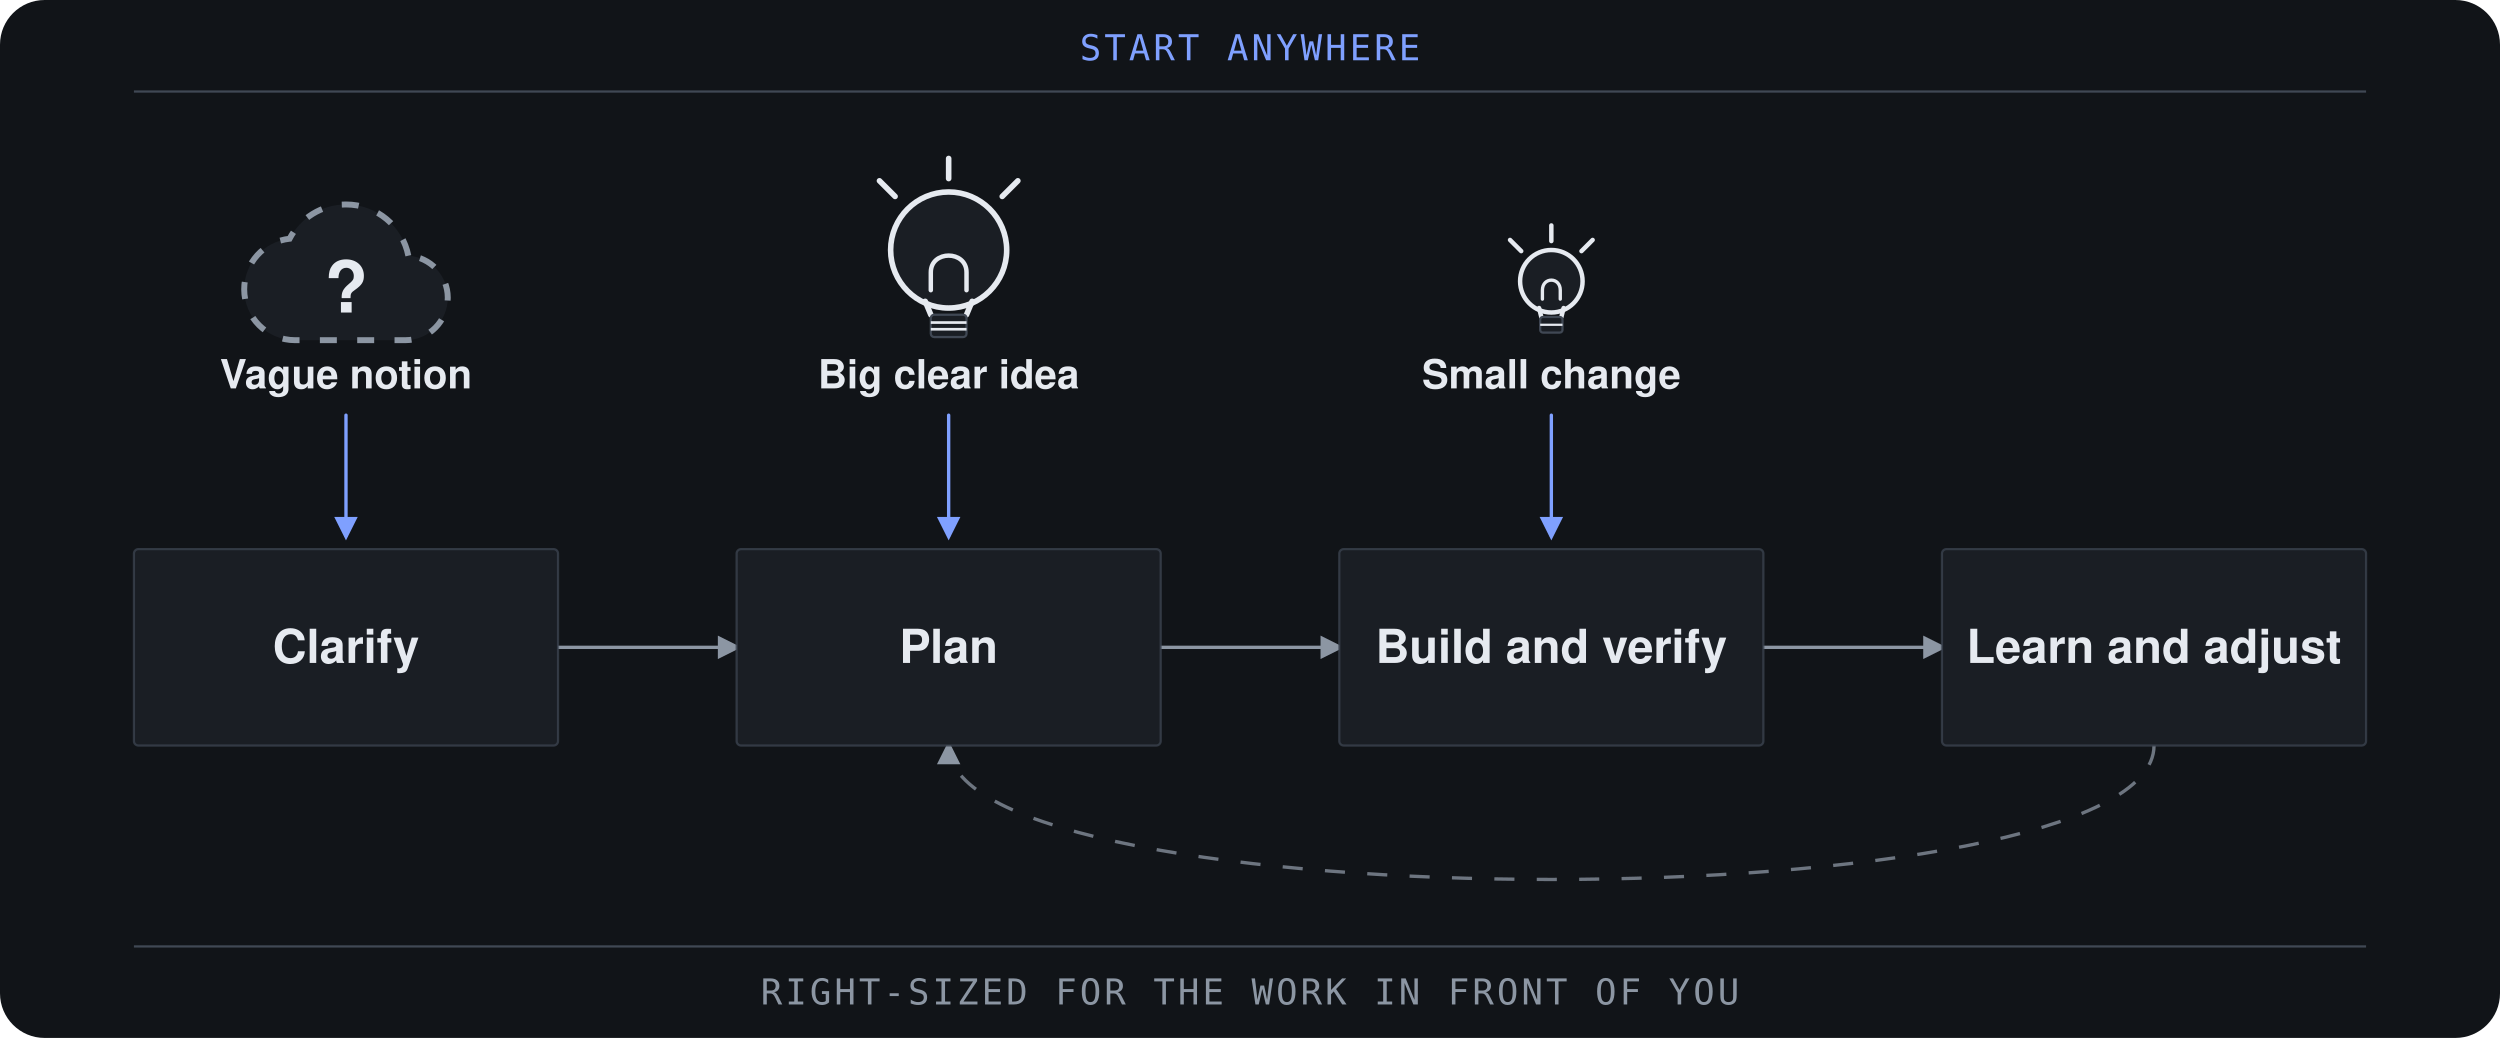
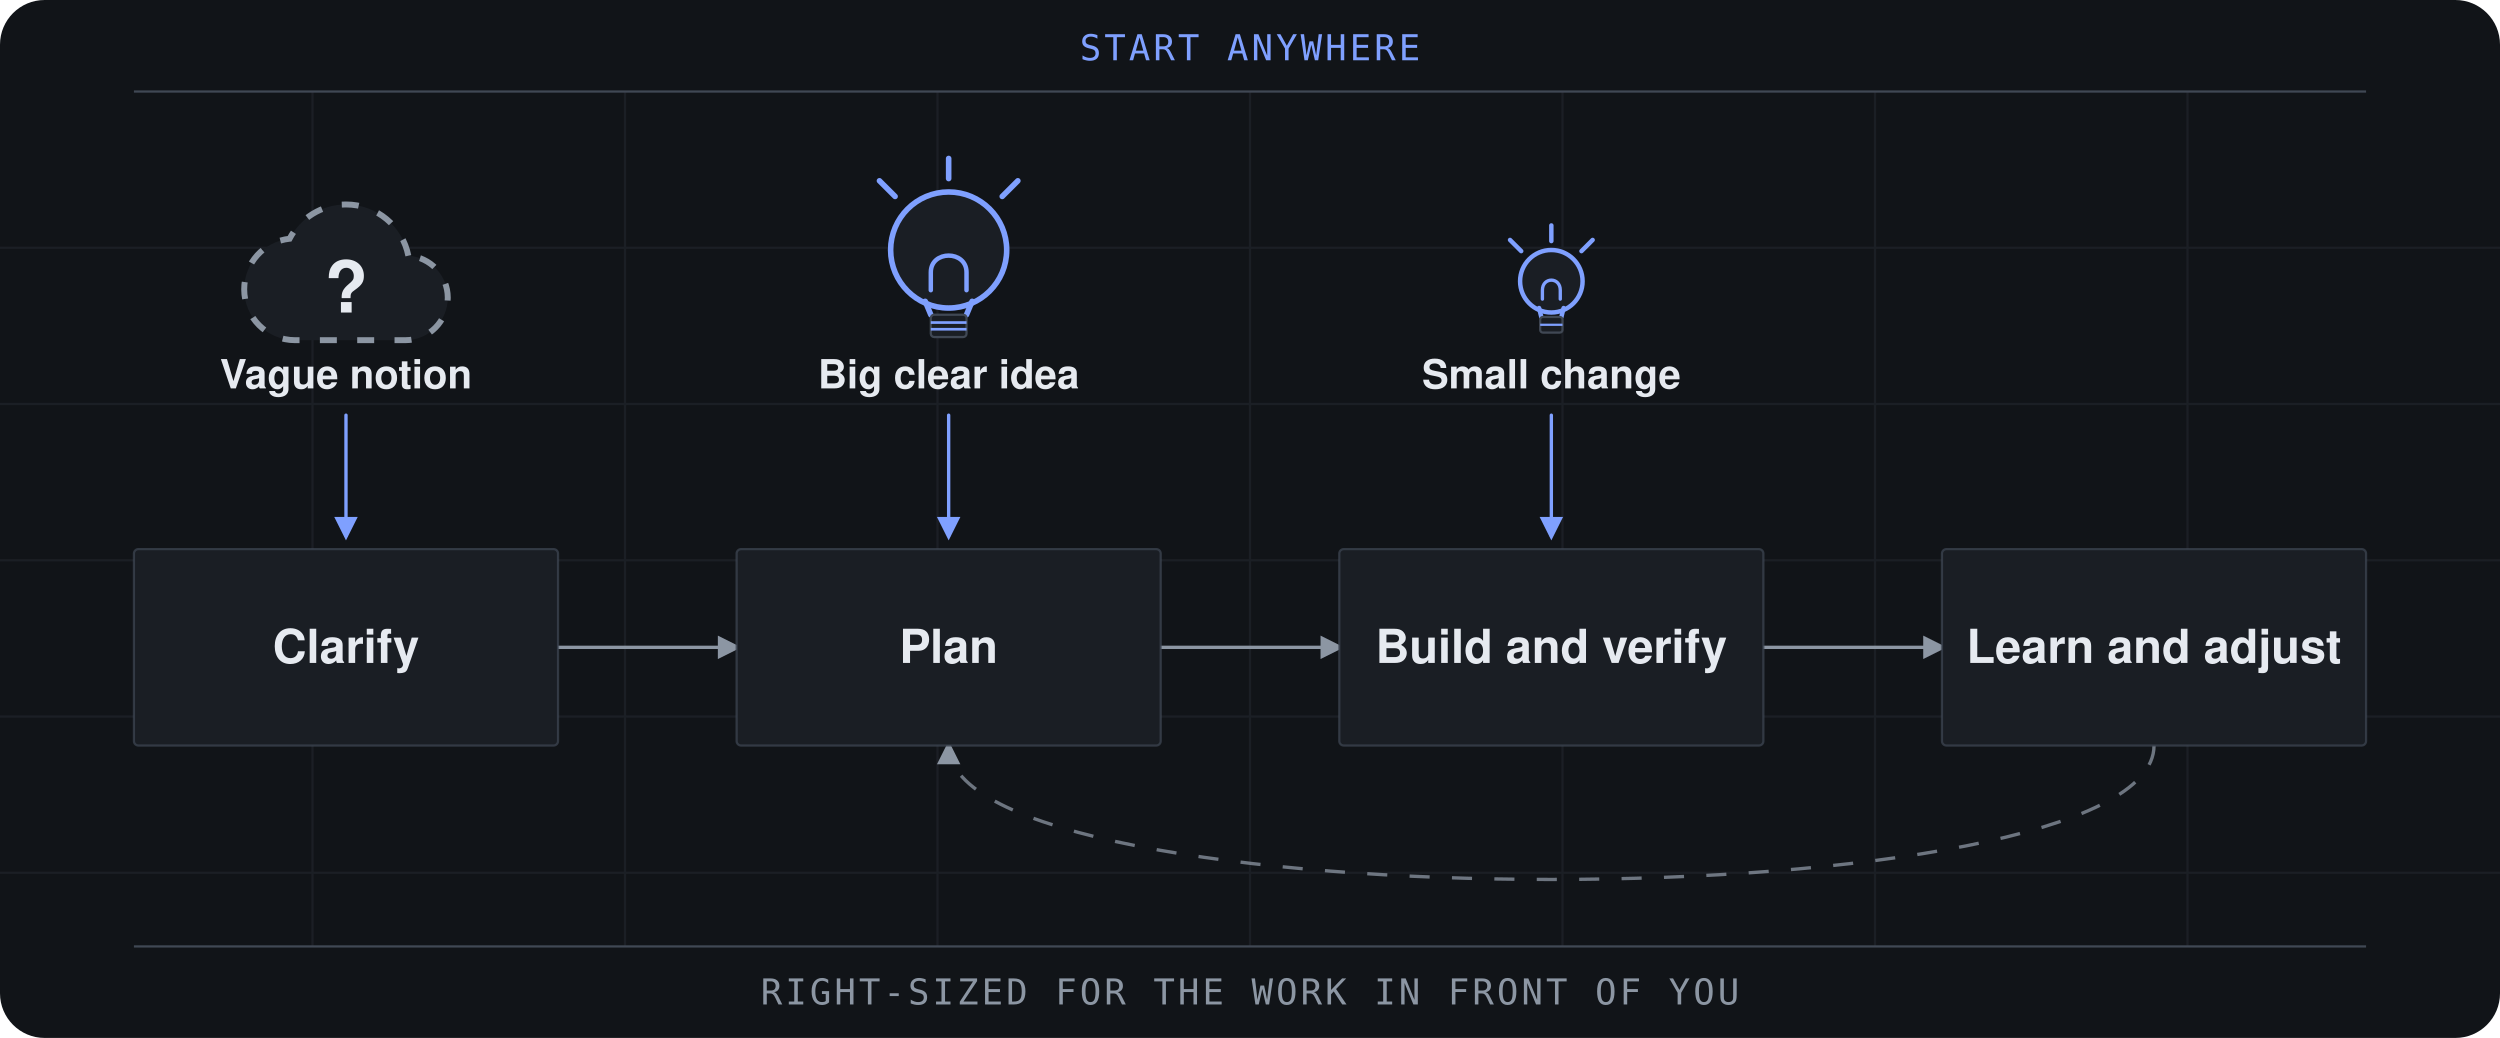
<svg xmlns="http://www.w3.org/2000/svg" class="bmad-diagram" width="1120" height="465" viewBox="0 0 1120 465" role="img" aria-labelledby="title description">
  <style>
  .bmad-diagram { font-family: -apple-system, 'Segoe UI', Helvetica, Arial, sans-serif; }
  .bmad-diagram text { fill: #e6eaf0; }
  .bmad-diagram .node { fill: #1a1e24; stroke: #404854; stroke-width: 1; }
  .bmad-diagram .node.hot { stroke: #7fa0ff; }
  .bmad-diagram .gate { fill: #111418; stroke: #7fa0ff; stroke-width: 1.5; }
  .bmad-diagram .chip { fill: #1a1e24; stroke: #404854; stroke-width: 1; }
  .bmad-diagram .chip.ok { fill: rgba(111, 207, 151, 0.1); stroke: #6fcf97; }
  .bmad-diagram .chip.warn { fill: rgba(224, 178, 95, 0.1); stroke: #e0b25f; }
  .bmad-diagram .band { fill: #1a1e24; stroke: #404854; stroke-opacity: 0.28; stroke-width: 1; }
  .bmad-diagram .panel { fill: none; stroke: #404854; stroke-width: 1; stroke-dasharray: 4 4; }
  .bmad-diagram .panel-title { fill: #7fa0ff; }
  .bmad-diagram .slogan {
    font-family: ui-monospace, SFMono-Regular, Menlo, monospace;
    font-size: 16px;
    letter-spacing: 0.085em;
    text-transform: uppercase;
    fill: #7fa0ff;
  }
  .bmad-diagram .slogan.alt { fill: #8c96a3; }
+   .bmad-diagram .grid { fill: none; stroke: #404854; stroke-opacity: 0.22; stroke-width: 1; }
  .bmad-diagram .rule { fill: none; stroke: #404854; stroke-width: 1; }
  .bmad-diagram .edge { fill: none; stroke: #8c96a3; stroke-width: 1.5; }
  .bmad-diagram .edge.soft { stroke-width: 1.25; stroke-dasharray: 4 4; opacity: 0.85; }
  .bmad-diagram .edge.lens { opacity: 0.5; }
  .bmad-diagram .edge.entry { stroke: #7fa0ff; }
  .bmad-diagram .head { fill: #8c96a3; }
  .bmad-diagram .head.accent { fill: #7fa0ff; }
  .bmad-diagram .glyph { fill: #8c96a3; }
  .bmad-diagram .glyph .fold { fill: #111418; opacity: 0.5; }
  .bmad-diagram .n { font-size: 14px; font-weight: 500; letter-spacing: -0.012em; text-anchor: middle; }
  .bmad-diagram .n.small { font-size: 12.5px; font-weight: 600; text-anchor: start; }
  .bmad-diagram .sub { font-size: 11.5px; fill: #8c96a3; }
  .bmad-diagram .sub.mid { text-anchor: middle; }
  .bmad-diagram .mono { font-family: ui-monospace, SFMono-Regular, Menlo, monospace; }
  .bmad-diagram .k {
    font-family: ui-monospace, SFMono-Regular, Menlo, monospace;
    font-size: 10px;
    letter-spacing: 0.09em;
    text-transform: uppercase;
    fill: #8c96a3;
  }
  </style>
  <rect width="1120" height="465" rx="20" fill="#111418" />
  <defs>
    <marker id="arrow" viewBox="0 0 10 10" refX="8" refY="5" markerWidth="7" markerHeight="7" orient="auto-start-reverse">
      <path class="head" d="M 0 0 L 10 5 L 0 10 z" />
    </marker>
    <marker id="arrow-entry" viewBox="0 0 10 10" refX="8" refY="5" markerWidth="7" markerHeight="7" orient="auto-start-reverse">
      <path class="head accent" d="M 0 0 L 10 5 L 0 10 z" />
    </marker>
  </defs>
  <g text-anchor="middle">
    <text class="slogan" x="560" y="27" data-i18n="start-anywhere">START ANYWHERE</text>
    <path class="rule" d="M60 41H1060" />
    <path class="rule" d="M60 424H1060" />
    <text class="slogan alt" x="560" y="450" data-i18n="right-sized-for-the-work-in-front-">RIGHT-SIZED FOR THE WORK IN FRONT OF YOU</text>
  </g>
+   <path class="grid" d="M0 111H1120M0 181H1120M0 251H1120M0 321H1120M0 391H1120M140 41V424M280 41V424M420 41V424M560 41V424M700 41V424M840 41V424M980 41V424" />
  <g transform="translate(0 46)">
    <path class="edge entry" d="M155 140V194" stroke-linecap="round" marker-end="url(#arrow-entry)" />
    <path class="edge entry" d="M425 140V194" stroke-linecap="round" marker-end="url(#arrow-entry)" />
    <path class="edge entry" d="M695 140V194" stroke-linecap="round" marker-end="url(#arrow-entry)" />
    <path class="edge" d="M250 244H330" stroke-linecap="round" marker-end="url(#arrow)" />
    <path class="edge" d="M520 244H600" stroke-linecap="round" marker-end="url(#arrow)" />
    <path class="edge" d="M790 244H870" stroke-linecap="round" marker-end="url(#arrow)" />
    <path class="edge" d="M965 288C965 368 425 368 425 288" fill="none" stroke-opacity=".75" stroke-dasharray="9 10" marker-end="url(#arrow)" />
    <g transform="translate(155 76) scale(3.8) translate(-12 -12)">
      <path d="M19.35 10.04C18.67 6.59 15.64 4 12 4 9.11 4 6.6 5.64 5.35 8.04 2.34 8.36 0 10.91 0 14c0 3.31 2.69 6 6 6h13c2.76 0 5-2.24 5-5 0-2.64-2.05-4.78-4.65-4.96z" fill="#1a1e24" stroke="#8c96a3" stroke-width=".7" stroke-dasharray="2 2.4" />
    </g>
-     <circle cx="425" cy="66" r="26" fill="#1a1e24" stroke="#e6eaf0" stroke-width="2.5" />
-     <path d="M417 84V76C417 66 433 66 433 76V84" fill="none" stroke="#e6eaf0" stroke-width="2" stroke-linecap="round" />
-     <path d="M414.5 89L417 95M435.5 89L433 95" stroke="#e6eaf0" stroke-width="2.5" stroke-linecap="round" />
-     <rect class="node" x="417" y="95" width="16" height="10" rx="1.5" stroke="#e6eaf0" stroke-width="2.5" />
-     <path d="M417 98.5H433M417 101.5H433" stroke="#e6eaf0" stroke-width="1.2" />
-     <path d="M401 42L394 35M449 42L456 35M425 34V25" stroke="#e6eaf0" stroke-width="2.5" stroke-linecap="round" />
-     <circle cx="695" cy="80" r="14" fill="#1a1e24" stroke="#e6eaf0" stroke-width="2" />
-     <path d="M691 88V84C691 78 699 78 699 84V88" fill="none" stroke="#e6eaf0" stroke-width="1.5" stroke-linecap="round" />
-     <path d="M689.5 92L690.5 96M700.5 92L699.5 96" stroke="#e6eaf0" stroke-width="2" stroke-linecap="round" />
-     <rect class="node" x="690" y="96" width="10" height="7" rx="1.2" stroke="#e6eaf0" stroke-width="2" />
-     <path d="M690 99.5H700" stroke="#e6eaf0" stroke-width="1" />
-     <path d="M681.5 66.5L676.5 61.5M708.5 66.5L713.5 61.5M695 62V55" stroke="#e6eaf0" stroke-width="2" stroke-linecap="round" />
+     <circle cx="425" cy="66" r="26" fill="#1a1e24" stroke="#7fa0ff" stroke-width="2.5" />
+     <path d="M417 84V76C417 66 433 66 433 76V84" fill="none" stroke="#7fa0ff" stroke-width="2" stroke-linecap="round" />
+     <path d="M414.5 89L417 95M435.5 89L433 95" stroke="#7fa0ff" stroke-width="2.5" stroke-linecap="round" />
+     <rect class="node" x="417" y="95" width="16" height="10" rx="1.5" stroke="#7fa0ff" stroke-width="2.5" />
+     <path d="M417 98.5H433M417 101.5H433" stroke="#7fa0ff" stroke-width="1.2" />
+     <path d="M401 42L394 35M449 42L456 35M425 34V25" stroke="#7fa0ff" stroke-width="2.5" stroke-linecap="round" />
+     <circle cx="695" cy="80" r="14" fill="#1a1e24" stroke="#7fa0ff" stroke-width="2" />
+     <path d="M691 88V84C691 78 699 78 699 84V88" fill="none" stroke="#7fa0ff" stroke-width="1.5" stroke-linecap="round" />
+     <path d="M689.5 92L690.5 96M700.5 92L699.5 96" stroke="#7fa0ff" stroke-width="2" stroke-linecap="round" />
+     <rect class="node" x="690" y="96" width="10" height="7" rx="1.2" stroke="#7fa0ff" stroke-width="2" />
+     <path d="M690 99.5H700" stroke="#7fa0ff" stroke-width="1" />
+     <path d="M681.5 66.5L676.5 61.5M708.5 66.5L713.5 61.5M695 62V55" stroke="#7fa0ff" stroke-width="2" stroke-linecap="round" />
    <g text-anchor="middle">
      <text x="155" y="94" fill="#8c96a3" font-size="32" font-weight="700" data-i18n="label">?</text>
      <text x="155" y="128" fill="#e6eaf0" font-size="18" font-weight="600" data-i18n="vague-notion">Vague notion</text>
      <text x="425" y="128" fill="#e6eaf0" font-size="18" font-weight="600" data-i18n="big-clear-idea">Big clear idea</text>
      <text x="695" y="128" fill="#e6eaf0" font-size="18" font-weight="600" data-i18n="small-change">Small change</text>
      <g transform="translate(60 200)">
        <rect class="node" width="190" height="88" rx="2" stroke-opacity=".7" />
        <text x="95" y="51" fill="#e6eaf0" font-size="21" font-weight="600" data-i18n="clarify">Clarify</text>
      </g>
      <g transform="translate(330 200)">
        <rect class="node" width="190" height="88" rx="2" stroke-opacity=".7" />
        <text x="95" y="51" fill="#e6eaf0" font-size="21" font-weight="600" data-i18n="plan">Plan</text>
      </g>
      <g transform="translate(600 200)">
        <rect class="node" width="190" height="88" rx="2" stroke-opacity=".7" />
        <text x="95" y="51" fill="#e6eaf0" font-size="21" font-weight="600" data-i18n="build-and-verify">Build and verify</text>
      </g>
      <g transform="translate(870 200)">
        <rect class="node" width="190" height="88" rx="2" stroke-opacity=".7" />
        <text x="95" y="51" fill="#e6eaf0" font-size="21" font-weight="600" data-i18n="learn-and-adjust">Learn and adjust</text>
      </g>
    </g>
  </g>
</svg>
